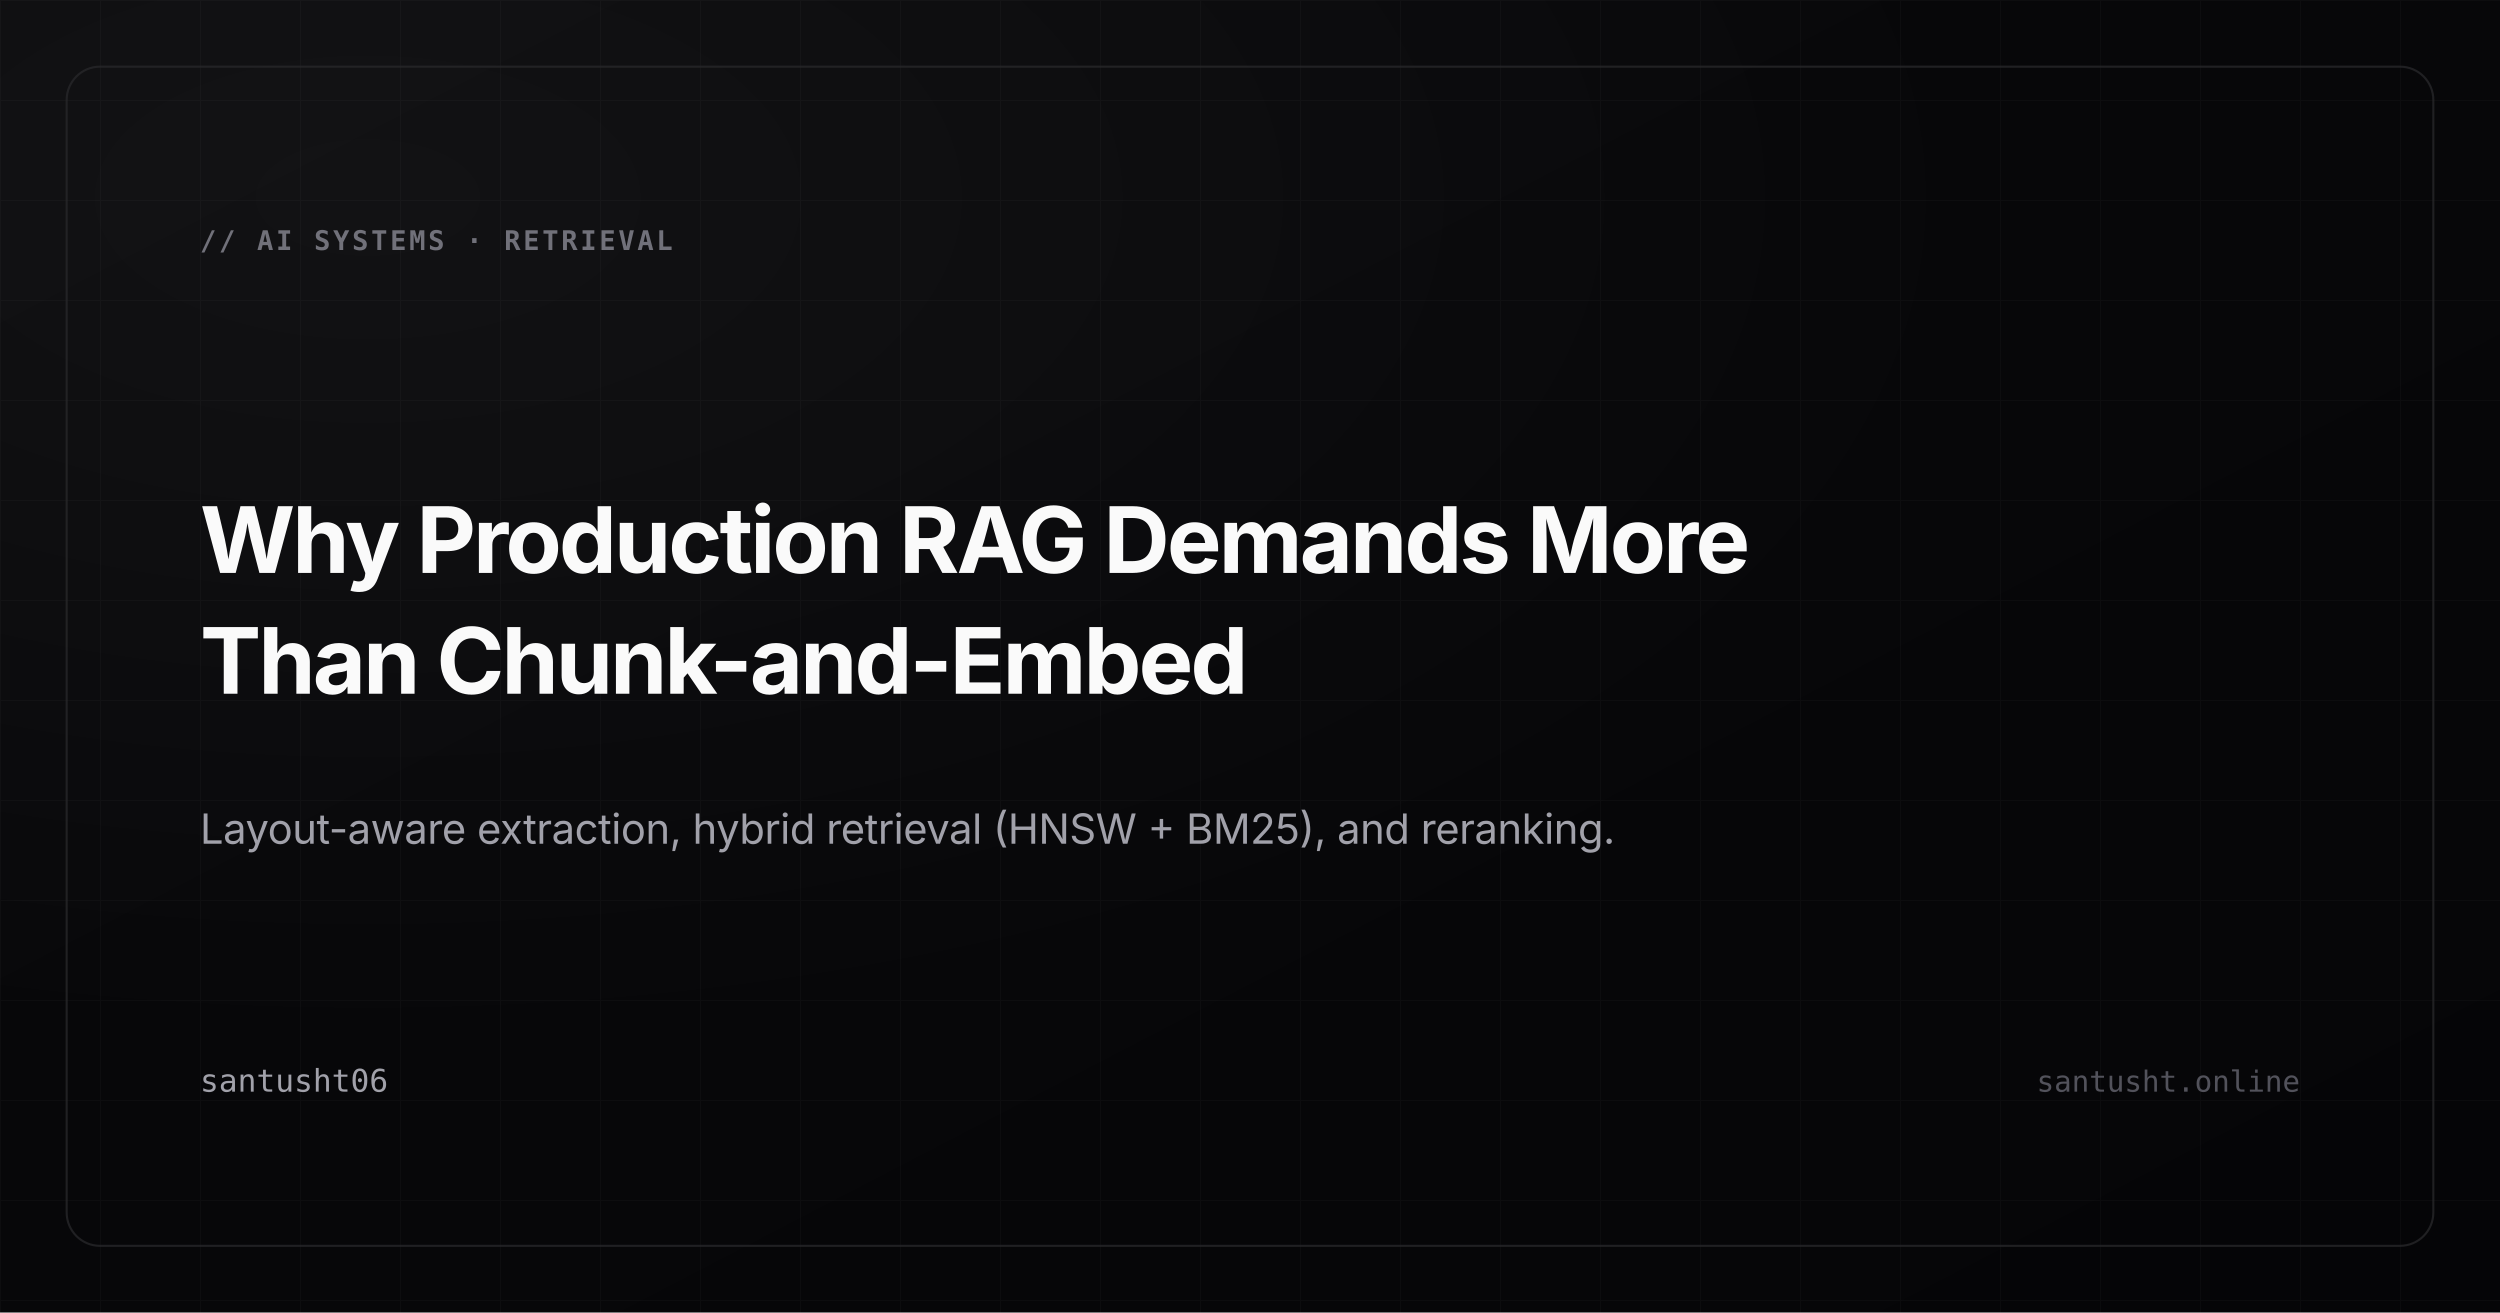
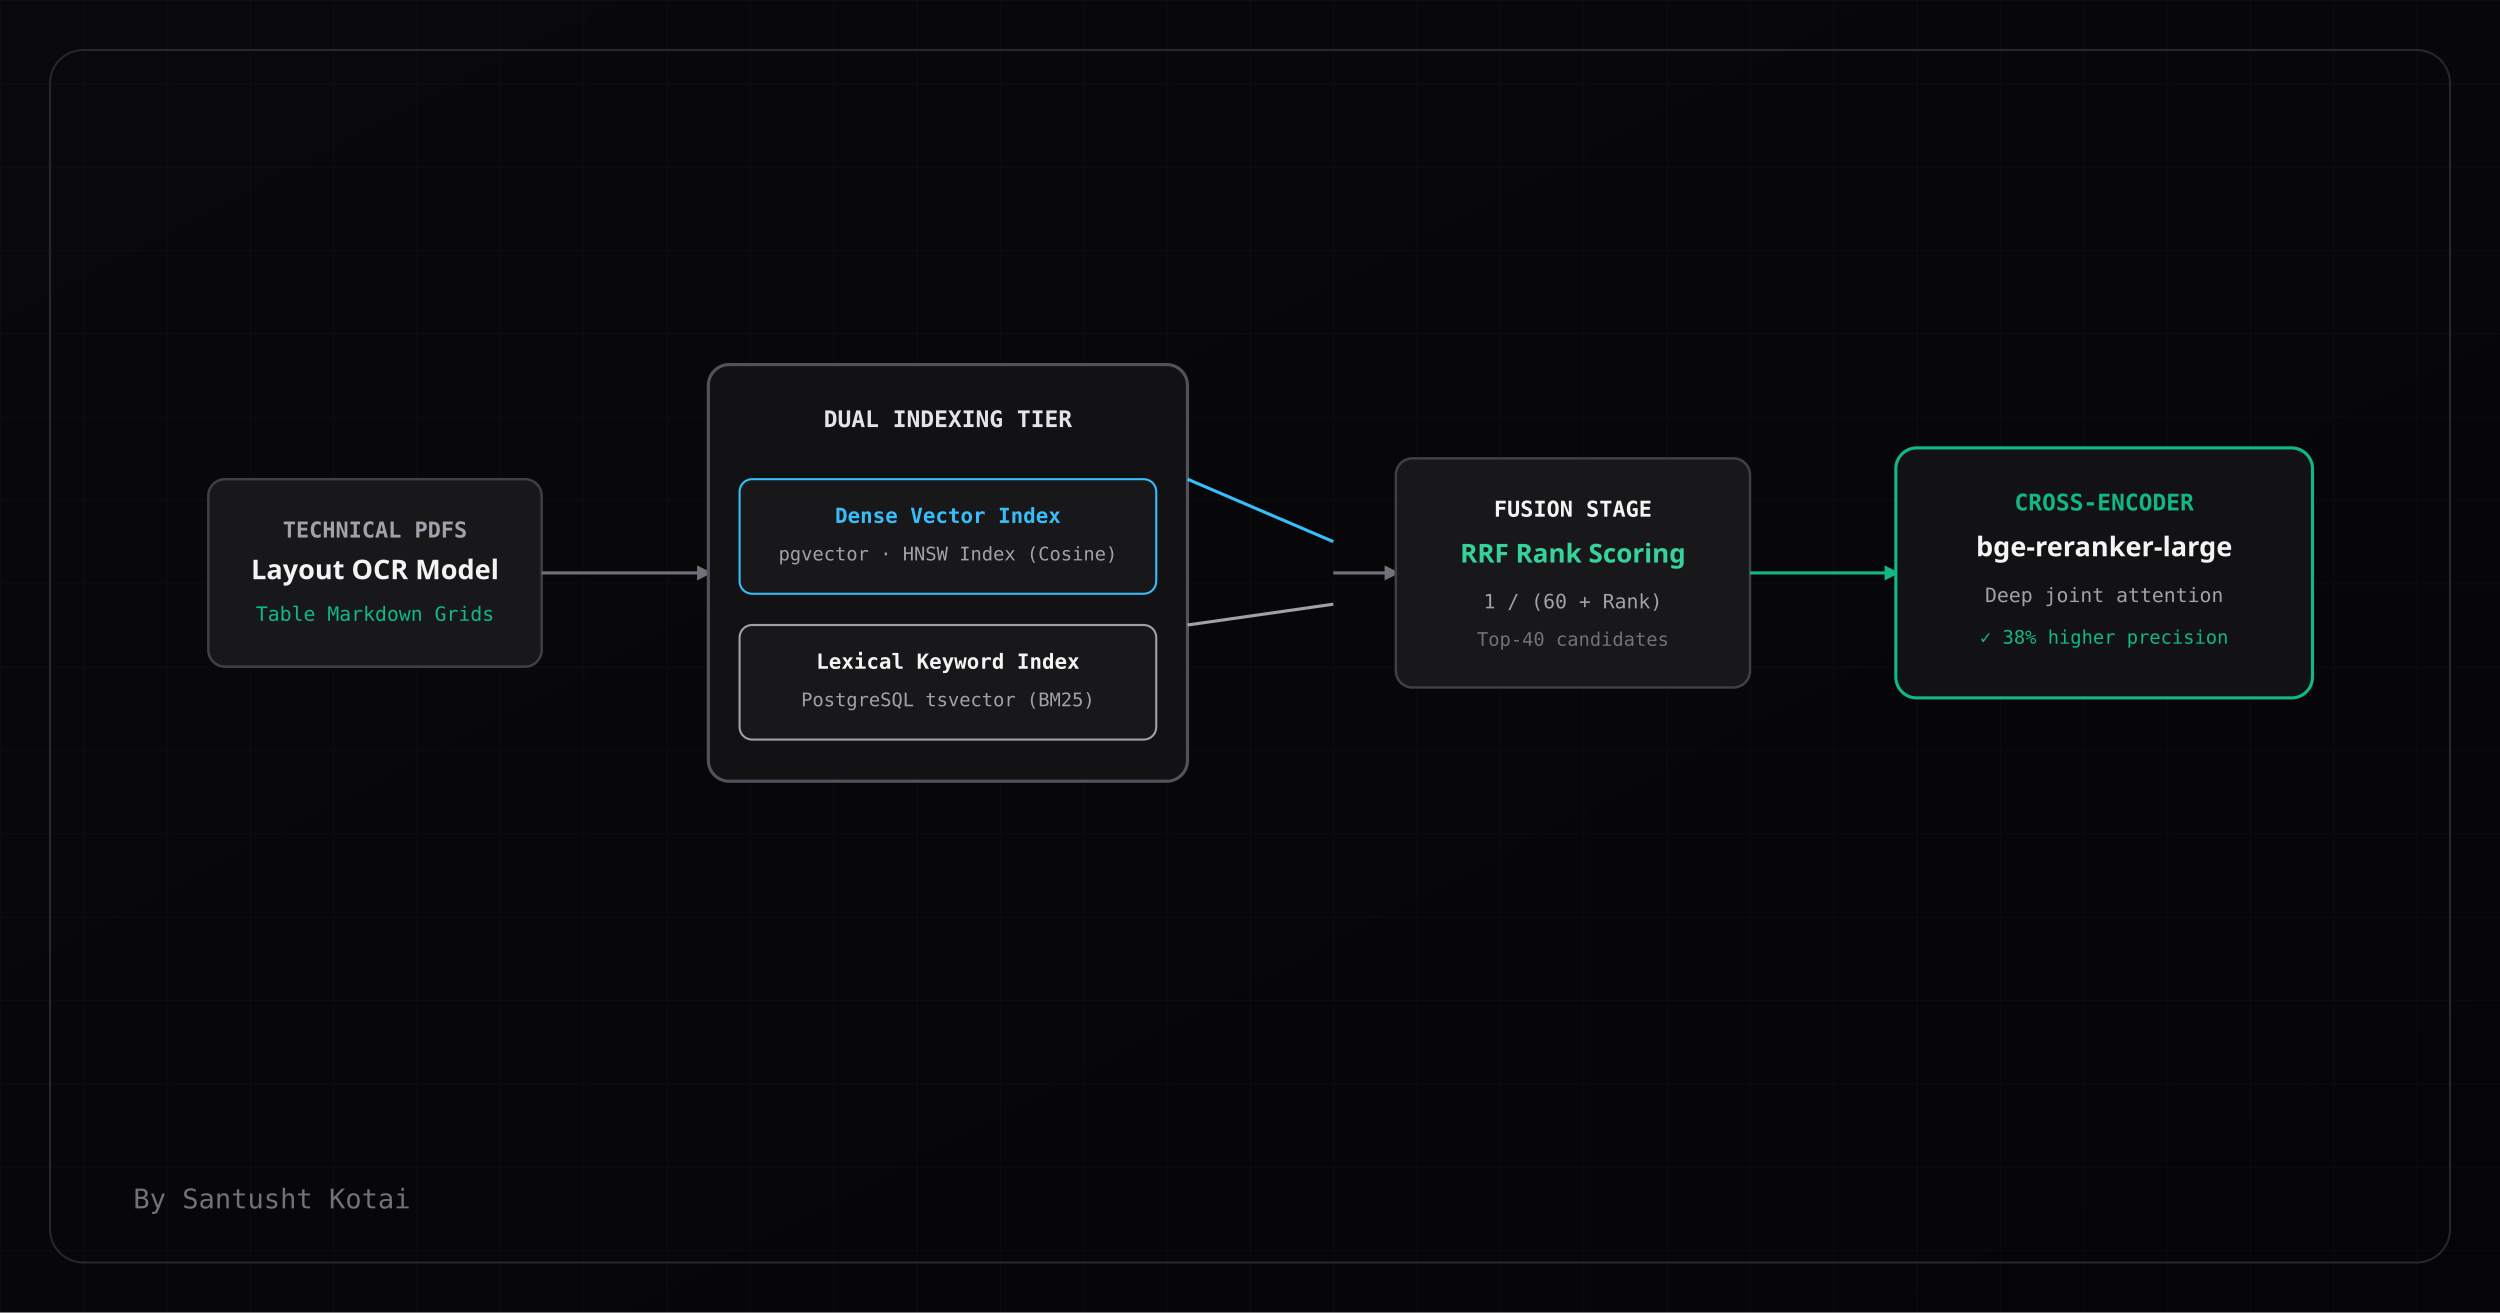
<svg xmlns="http://www.w3.org/2000/svg" viewBox="0 0 1200 630" width="1200" height="630">
  <defs>
-     <linearGradient id="bgGradient" x1="0%" y1="0%" x2="100%" y2="100%">
+     <linearGradient id="bg" x1="0%" y1="0%" x2="100%" y2="100%">
      <stop offset="0%" stop-color="#09090b" />
      <stop offset="100%" stop-color="#050507" />
    </linearGradient>
-     <radialGradient id="topGlow" cx="15%" cy="15%" r="65%">
-       <stop offset="0%" stop-color="#ffffff" stop-opacity="0.04" />
-       <stop offset="100%" stop-color="#ffffff" stop-opacity="0" />
-     </radialGradient>
-     <pattern id="cleanGrid" width="48" height="48" patternUnits="userSpaceOnUse">
-       <path d="M 48 0 L 0 0 0 48" fill="none" stroke="#ffffff" stroke-width="1" stroke-opacity="0.025" />
+     <marker id="arr" viewBox="0 0 10 10" refX="6" refY="5" markerWidth="6" markerHeight="6" orient="auto-start-reverse">
+       <path d="M 0 1 L 8 5 L 0 9 z" fill="#71717a" />
+     </marker>
+     <marker id="arrGreen" viewBox="0 0 10 10" refX="6" refY="5" markerWidth="6" markerHeight="6" orient="auto-start-reverse">
+       <path d="M 0 1 L 8 5 L 0 9 z" fill="#10b981" />
+     </marker>
+     <marker id="arrEmerald" viewBox="0 0 10 10" refX="6" refY="5" markerWidth="6" markerHeight="6" orient="auto-start-reverse">
+       <path d="M 0 1 L 8 5 L 0 9 z" fill="#34d399" />
+     </marker>
+     <marker id="arrSky" viewBox="0 0 10 10" refX="6" refY="5" markerWidth="6" markerHeight="6" orient="auto-start-reverse">
+       <path d="M 0 1 L 8 5 L 0 9 z" fill="#38bdf8" />
+     </marker>
+     <marker id="arrRose" viewBox="0 0 10 10" refX="6" refY="5" markerWidth="6" markerHeight="6" orient="auto-start-reverse">
+       <path d="M 0 1 L 8 5 L 0 9 z" fill="#f43f5e" />
+     </marker>
+     <pattern id="grid" width="40" height="40" patternUnits="userSpaceOnUse">
+       <path d="M 40 0 L 0 0 0 40" fill="none" stroke="#ffffff" stroke-width="1" stroke-opacity="0.02" />
    </pattern>
  </defs>
-   <rect width="1200" height="630" fill="url(#bgGradient)" />
-   <rect width="1200" height="630" fill="url(#topGlow)" />
-   <rect width="1200" height="630" fill="url(#cleanGrid)" />
-   <rect x="32" y="32" width="1136" height="566" rx="16" fill="none" stroke="#27272a" stroke-width="1" stroke-opacity="0.8" />
-   <g transform="translate(96, 120)">
-     <text font-family="'Geist Mono', 'SF Mono', 'Fira Code', monospace" font-size="13" font-weight="600" fill="#71717a" letter-spacing="0.1em">// AI SYSTEMS · RETRIEVAL</text>
+   <rect width="1200" height="630" fill="url(#bg)" />
+   <rect width="1200" height="630" fill="url(#grid)" />
+   <rect x="24" y="24" width="1152" height="582" rx="16" fill="none" stroke="#27272a" stroke-width="1" />
+   <g transform="translate(80, 80)">
+     <g transform="translate(20, 150)">
+       <rect x="0" y="0" width="160" height="90" rx="8" fill="#18181b" stroke="#3f3f46" stroke-width="1.2" />
+       <text x="80" y="28" text-anchor="middle" font-family="'Geist Mono', monospace" font-size="10.5" font-weight="600" fill="#a1a1aa">TECHNICAL PDFS</text>
+       <text x="80" y="48" text-anchor="middle" font-family="'Geist', sans-serif" font-size="13" font-weight="600" fill="#f4f4f5">Layout OCR Model</text>
+       <text x="80" y="68" text-anchor="middle" font-family="'Geist Mono', monospace" font-size="9.5" fill="#10b981">Table Markdown Grids</text>
+     </g>
+     <path d="M 180 195 L 260 195" stroke="#71717a" stroke-width="1.5" marker-end="url(#arr)" />
+     <g transform="translate(260, 95)">
+       <rect x="0" y="0" width="230" height="200" rx="10" fill="#121215" stroke="#52525b" stroke-width="1.5" />
+       <text x="115" y="30" text-anchor="middle" font-family="'Geist Mono', monospace" font-size="11" font-weight="700" fill="#e4e4e7">DUAL INDEXING TIER</text>
+       <rect x="15" y="55" width="200" height="55" rx="6" fill="#18181b" stroke="#38bdf8" stroke-width="1" />
+       <text x="115" y="76" text-anchor="middle" font-family="'Geist Mono', monospace" font-size="10" font-weight="600" fill="#38bdf8">Dense Vector Index</text>
+       <text x="115" y="94" text-anchor="middle" font-family="'Geist Mono', monospace" font-size="9" fill="#a1a1aa">pgvector · HNSW Index (Cosine)</text>
+       <rect x="15" y="125" width="200" height="55" rx="6" fill="#18181b" stroke="#a1a1aa" stroke-width="1" />
+       <text x="115" y="146" text-anchor="middle" font-family="'Geist Mono', monospace" font-size="10" font-weight="600" fill="#f4f4f5">Lexical Keyword Index</text>
+       <text x="115" y="164" text-anchor="middle" font-family="'Geist Mono', monospace" font-size="9" fill="#a1a1aa">PostgreSQL tsvector (BM25)</text>
+     </g>
+     <path d="M 490 150 L 560 180" stroke="#38bdf8" stroke-width="1.5" />
+     <path d="M 490 220 L 560 210" stroke="#a1a1aa" stroke-width="1.5" />
+     <path d="M 560 195 L 590 195" stroke="#71717a" stroke-width="1.5" marker-end="url(#arr)" />
+     <g transform="translate(590, 140)">
+       <rect x="0" y="0" width="170" height="110" rx="8" fill="#18181b" stroke="#3f3f46" stroke-width="1.2" />
+       <text x="85" y="28" text-anchor="middle" font-family="'Geist Mono', monospace" font-size="10.5" font-weight="600" fill="#f4f4f5">FUSION STAGE</text>
+       <text x="85" y="50" text-anchor="middle" font-family="'Geist', sans-serif" font-size="12.5" font-weight="600" fill="#34d399">RRF Rank Scoring</text>
+       <text x="85" y="72" text-anchor="middle" font-family="'Geist Mono', monospace" font-size="9.5" fill="#a1a1aa">1 / (60 + Rank)</text>
+       <text x="85" y="90" text-anchor="middle" font-family="'Geist Mono', monospace" font-size="9" fill="#71717a">Top-40 candidates</text>
+     </g>
+     <path d="M 760 195 L 830 195" stroke="#10b981" stroke-width="1.5" marker-end="url(#arrGreen)" />
+     <g transform="translate(830, 135)">
+       <rect x="0" y="0" width="200" height="120" rx="10" fill="#121215" stroke="#10b981" stroke-width="1.5" />
+       <text x="100" y="30" text-anchor="middle" font-family="'Geist Mono', monospace" font-size="11" font-weight="700" fill="#10b981">CROSS-ENCODER</text>
+       <text x="100" y="52" text-anchor="middle" font-family="'Geist', sans-serif" font-size="13" font-weight="600" fill="#f4f4f5">bge-reranker-large</text>
+       <text x="100" y="74" text-anchor="middle" font-family="'Geist Mono', monospace" font-size="9.5" fill="#a1a1aa">Deep joint attention</text>
+       <text x="100" y="94" text-anchor="middle" font-family="'Geist Mono', monospace" font-size="9" fill="#10b981">✓ 38% higher precision</text>
+     </g>
  </g>
-   <g>
-     <text x="96" y="275" font-family="-apple-system, BlinkMacSystemFont, 'Inter', 'Segoe UI', Roboto, sans-serif" font-size="44" font-weight="700" fill="#fafafa" letter-spacing="-0.03em">Why Production RAG Demands More</text>
-     <text x="96" y="333" font-family="-apple-system, BlinkMacSystemFont, 'Inter', 'Segoe UI', Roboto, sans-serif" font-size="44" font-weight="700" fill="#fafafa" letter-spacing="-0.03em">Than Chunk-and-Embed</text>
-     <text x="96" y="405" font-family="-apple-system, BlinkMacSystemFont, 'Inter', 'Segoe UI', Roboto, sans-serif" font-size="20" font-weight="400" fill="#a1a1aa" letter-spacing="-0.01em">Layout-aware extraction, hybrid retrieval (HNSW + BM25), and reranking.</text>
-   </g>
-   <g transform="translate(96, 524)">
-     <text font-family="'Geist Mono', 'SF Mono', 'Fira Code', monospace" font-size="15" font-weight="500" fill="#a1a1aa">santusht06</text>
-     <text x="1008" y="0" text-anchor="end" font-family="'Geist Mono', 'SF Mono', 'Fira Code', monospace" font-size="14" font-weight="400" fill="#52525b">santusht.online</text>
+   <g transform="translate(64, 580)">
+     <text font-family="'Geist Mono', 'SF Mono', 'Fira Code', monospace" font-size="13" font-weight="500" fill="#71717a">By Santusht Kotai</text>
  </g>
</svg>
